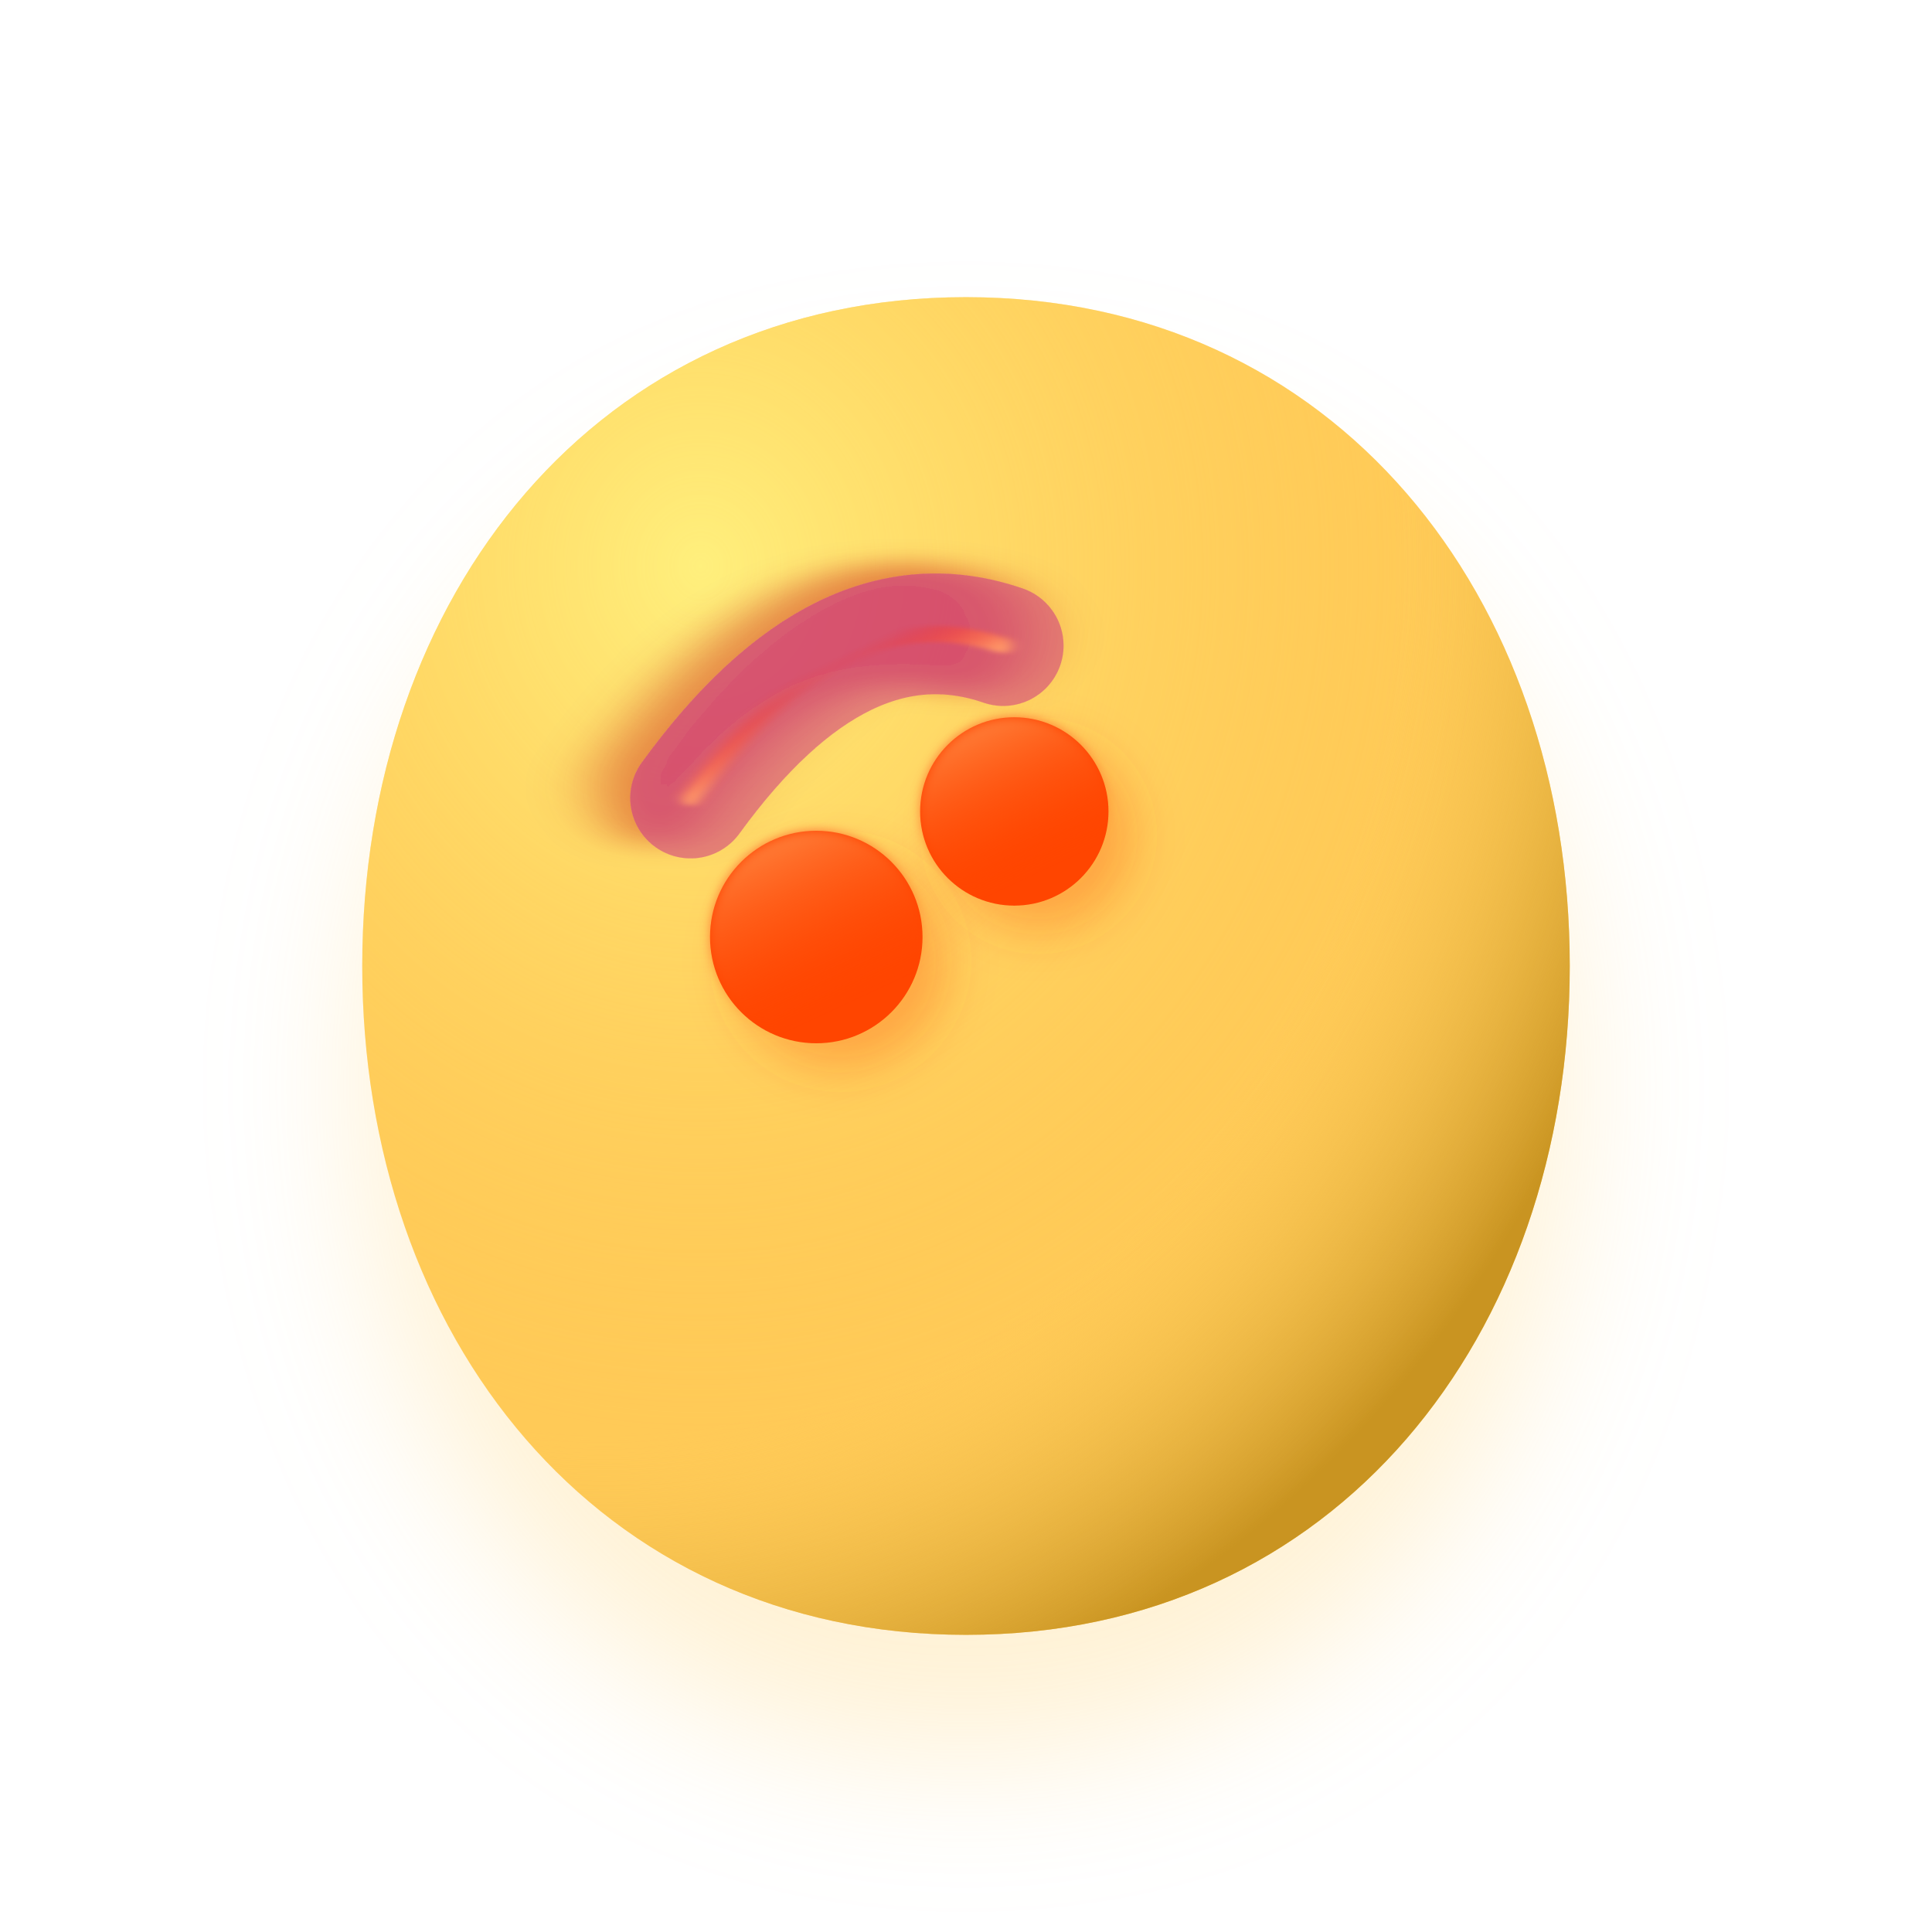
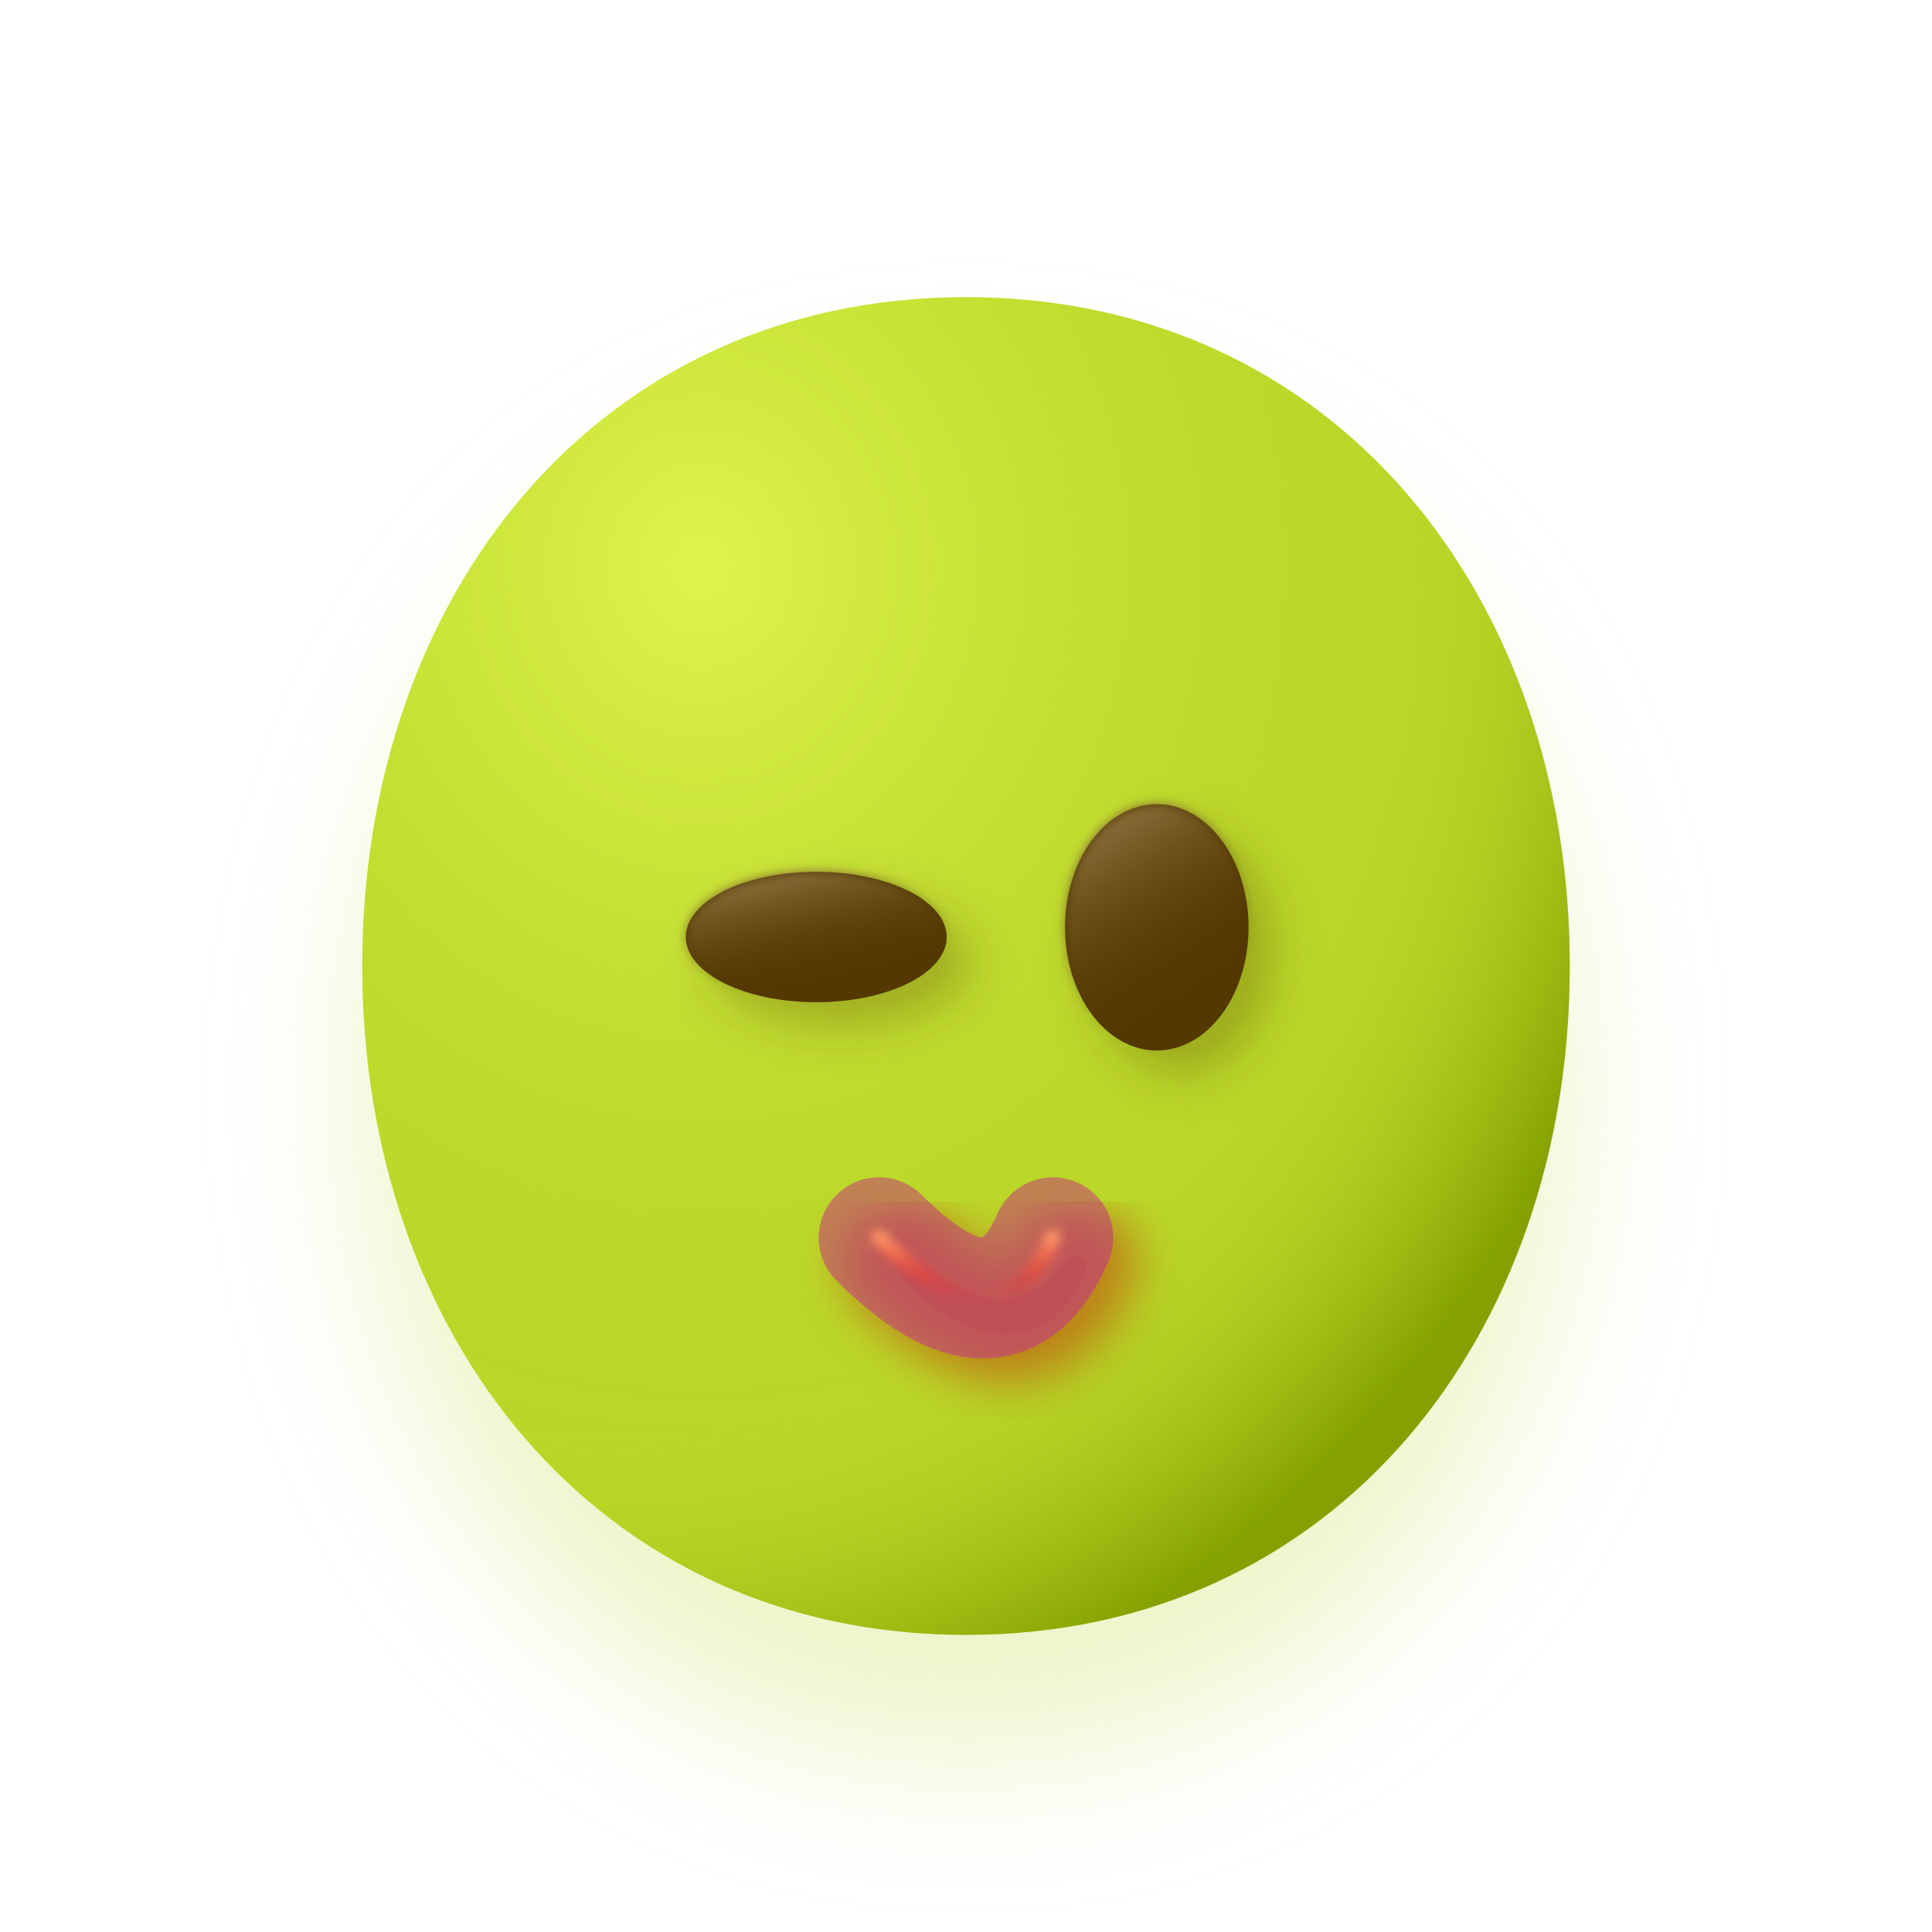
<svg xmlns="http://www.w3.org/2000/svg" version="1.1" viewBox="0 0 800 800">
  <defs>
    <radialGradient id="ccclaymoji-grad-dark" r="93%" cx="20%" cy="20%">
-       <stop offset="70%" stop-color="hsl(41, 100%, 67%)" stop-opacity="0" />
-       <stop offset="97%" stop-color="#c99421" stop-opacity="1" />
+       <stop offset="70%" stop-color="hsl(70, 69%, 50%)" stop-opacity="0" />
+       <stop offset="97%" stop-color="#84a100" stop-opacity="1" />
    </radialGradient>
    <radialGradient id="ccclaymoji-grad-light" r="65%" cx="28%" cy="20%">
-       <stop offset="0%" stop-color="#fffc89" stop-opacity="0.75" />
-       <stop offset="100%" stop-color="hsl(41, 100%, 67%)" stop-opacity="0" />
+       <stop offset="0%" stop-color="#ecff5a" stop-opacity="0.75" />
+       <stop offset="100%" stop-color="hsl(70, 69%, 50%)" stop-opacity="0" />
    </radialGradient>
    <filter id="ccclaymoji-blur" x="-100%" y="-100%" width="400%" height="400%" filterUnits="objectBoundingBox" primitiveUnits="userSpaceOnUse" color-interpolation-filters="sRGB">
      <feGaussianBlur stdDeviation="30" x="0%" y="0%" width="100%" height="100%" in="SourceGraphic" edgeMode="none" result="blur" />
    </filter>
    <filter id="inner-blur" x="-100%" y="-100%" width="400%" height="400%" filterUnits="objectBoundingBox" primitiveUnits="userSpaceOnUse" color-interpolation-filters="sRGB">
      <feGaussianBlur stdDeviation="2" x="0%" y="0%" width="100%" height="100%" in="SourceGraphic" edgeMode="none" result="blur" />
    </filter>
    <filter id="eye-shadow" x="-100%" y="-100%" width="400%" height="400%" filterUnits="objectBoundingBox" primitiveUnits="userSpaceOnUse" color-interpolation-filters="sRGB">
-       <feDropShadow stdDeviation="10" dx="10" dy="10" flood-color="#FF4500" flood-opacity="0.3" x="0%" y="0%" width="100%" height="100%" result="dropShadow" />
+       <feDropShadow stdDeviation="10" dx="10" dy="10" flood-color="#523702" flood-opacity="0.3" x="0%" y="0%" width="100%" height="100%" result="dropShadow" />
    </filter>
    <linearGradient id="eye-light" gradientTransform="rotate(-25)" x1="50%" y1="0%" x2="50%" y2="100%">
-       <stop offset="20%" stop-color="#ff7732" stop-opacity="1" />
-       <stop offset="100%" stop-color="#FF4500" stop-opacity="0" />
+       <stop offset="20%" stop-color="#846934" stop-opacity="1" />
+       <stop offset="100%" stop-color="#523702" stop-opacity="0" />
    </linearGradient>
    <linearGradient id="mouth-light" x1="50%" y1="0%" x2="50%" y2="100%">
      <stop offset="0%" stop-color="#ff9667" stop-opacity="1" />
      <stop offset="100%" stop-color="hsl(3, 100%, 51%)" stop-opacity="0" />
    </linearGradient>
    <filter id="mouth-shadow" x="-100%" y="-100%" width="400%" height="400%" filterUnits="objectBoundingBox" primitiveUnits="userSpaceOnUse" color-interpolation-filters="sRGB">
      <feDropShadow stdDeviation="10" dx="10" dy="10" x="0%" y="0%" width="100%" height="100%" result="dropShadow" flood-color="#c20000" flood-opacity="0.9" />
    </filter>
  </defs>
  <g stroke-linecap="round">
    <g>
-       <path d="M650 450C650 602.958 552.958 726.954 400 726.954C247.042 726.954 150 602.958 150 450C150 297.042 247.042 173.046 400 173.046C552.958 173.046 650 297.042 650 450Z " fill="hsl(41, 100%, 67%)" opacity="0.25" filter="url(#ccclaymoji-blur)" />
-       <path d="M650 400C650 552.958 552.958 676.954 400 676.954C247.042 676.954 150 552.958 150 400C150 247.042 247.042 123.046 400 123.046C552.958 123.046 650 247.042 650 400Z " fill="hsl(41, 100%, 67%)" />
+       <path d="M650 450C650 602.958 552.958 726.954 400 726.954C247.042 726.954 150 602.958 150 450C150 297.042 247.042 173.046 400 173.046C552.958 173.046 650 297.042 650 450Z " fill="hsl(70, 69%, 50%)" opacity="0.25" filter="url(#ccclaymoji-blur)" />
+       <path d="M650 400C650 552.958 552.958 676.954 400 676.954C247.042 676.954 150 552.958 150 400C150 247.042 247.042 123.046 400 123.046C552.958 123.046 650 247.042 650 400Z " fill="hsl(70, 69%, 50%)" />
      <path d="M650 400C650 552.958 552.958 676.954 400 676.954C247.042 676.954 150 552.958 150 400C150 247.042 247.042 123.046 400 123.046C552.958 123.046 650 247.042 650 400Z " fill="url(#ccclaymoji-grad-dark)" />
      <path d="M650 400C650 552.958 552.958 676.954 400 676.954C247.042 676.954 150 552.958 150 400C150 247.042 247.042 123.046 400 123.046C552.958 123.046 650 247.042 650 400Z " fill="url(#ccclaymoji-grad-light)" />
    </g>
    <g>
-       <ellipse rx="44" ry="44" cx="338" cy="388" fill="#FF4500" filter="url(#eye-shadow)" />
-       <ellipse rx="44" ry="44" cx="338" cy="388" fill="url(#eye-light)" filter="url(#inner-blur)" />
+       <ellipse rx="54" ry="27" cx="338" cy="388" fill="#523702" filter="url(#eye-shadow)" />
+       <ellipse rx="54" ry="27" cx="338" cy="388" fill="url(#eye-light)" filter="url(#inner-blur)" />
    </g>
    <g>
-       <ellipse rx="39" ry="39" cx="420" cy="336" fill="#FF4500" filter="url(#eye-shadow)" />
-       <ellipse rx="39" ry="39" cx="420" cy="336" fill="url(#eye-light)" filter="url(#inner-blur)" />
+       <ellipse rx="38" ry="51" cx="479" cy="384" fill="#523702" filter="url(#eye-shadow)" />
+       <ellipse rx="38" ry="51" cx="479" cy="384" fill="url(#eye-light)" filter="url(#inner-blur)" />
    </g>
-     <path d="M328 512.5Q378 562.5 472 512.5" stroke-width="50" stroke="hsla(322, 81%, 43%, 0.45)" fill="none" filter="url(#mouth-shadow)" transform="rotate(154, 400, 400)" />
-     <path d="M328 512.5Q378 562.5 472 512.5" stroke-width="6.667" stroke="url(#mouth-light)" fill="none" filter="url(#inner-blur)" transform="rotate(154, 400, 400)" />
+     <path d="M364 512.5Q414 562.5 436 512.5" stroke-width="50" stroke="hsla(322, 81%, 43%, 0.45)" fill="none" filter="url(#mouth-shadow)" transform="rotate(360, 400, 400)" />
+     <path d="M364 512.5Q414 562.5 436 512.5" stroke-width="6.667" stroke="url(#mouth-light)" fill="none" filter="url(#inner-blur)" transform="rotate(360, 400, 400)" />
  </g>
</svg>
